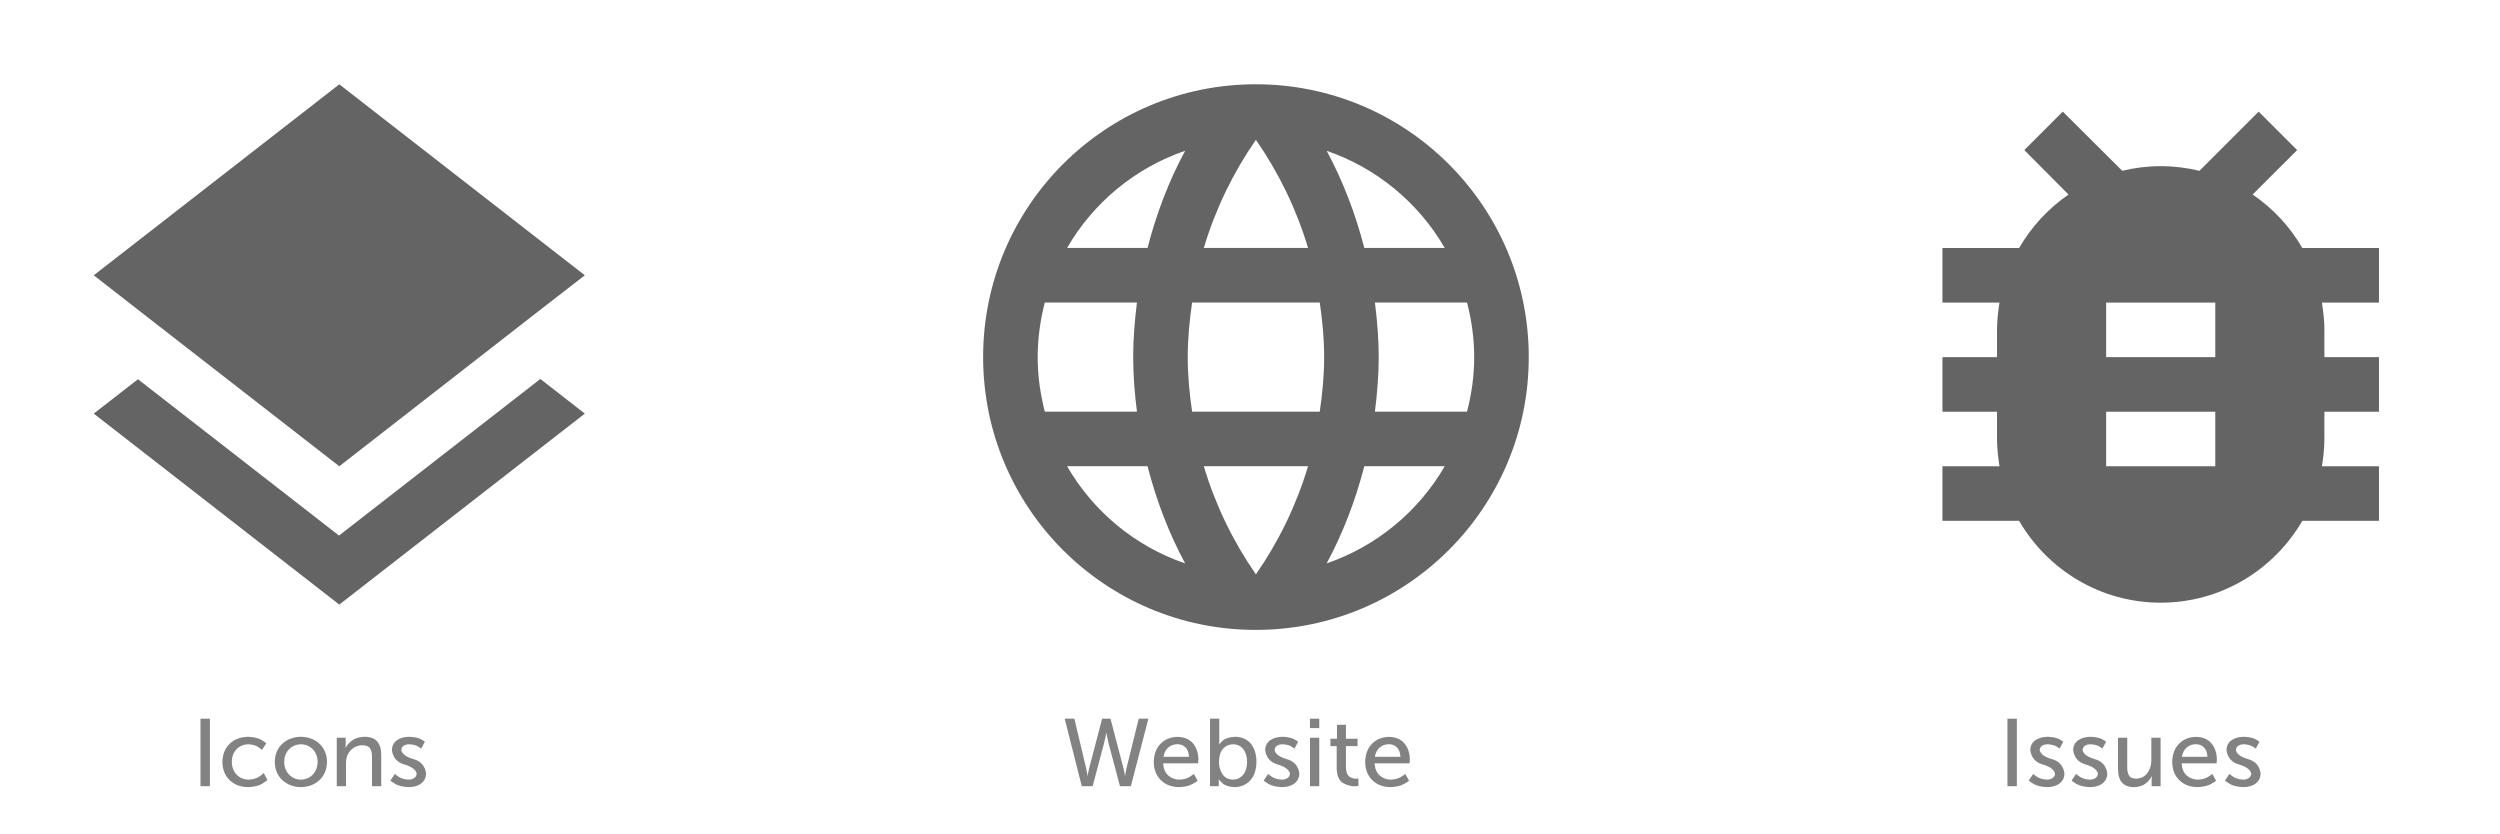
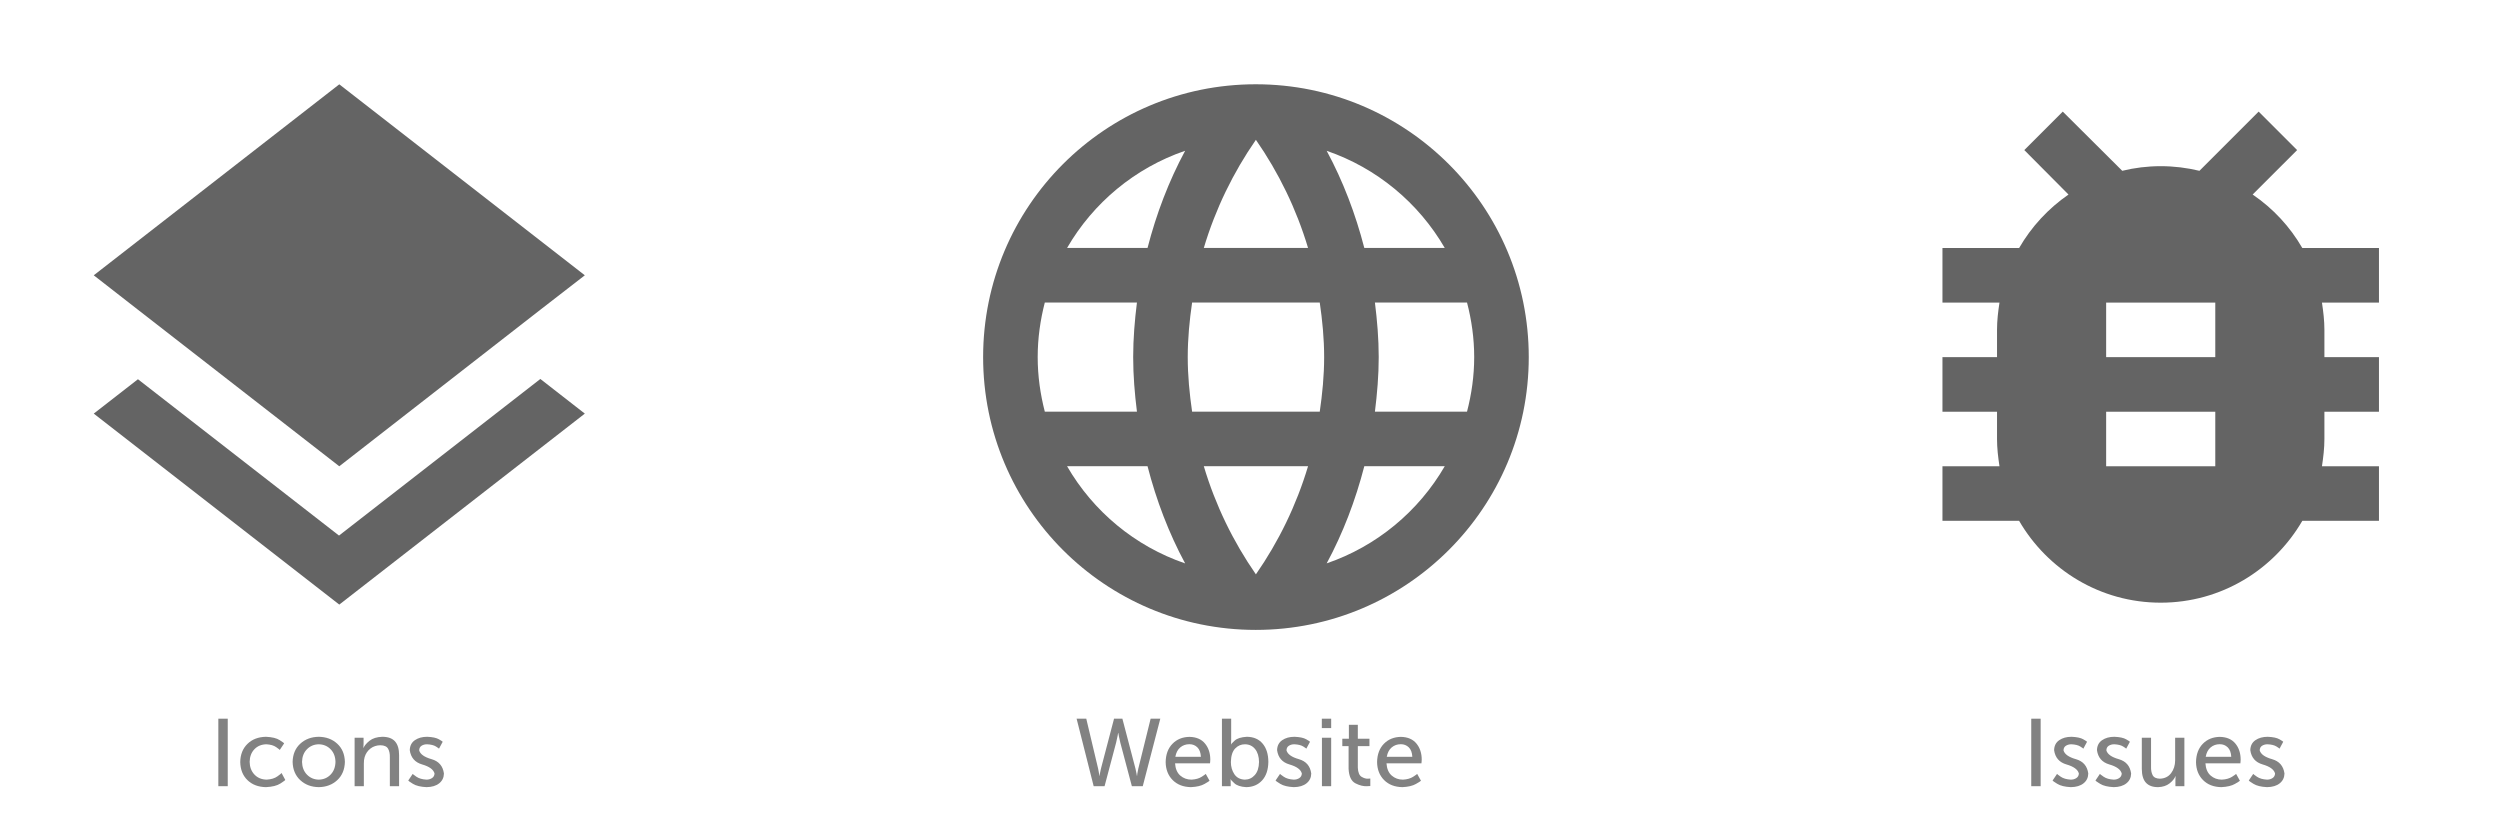
<svg xmlns="http://www.w3.org/2000/svg" version="1.1" baseProfile="full" width="420" height="140" viewBox="0 0 420.00 140.00" enable-background="new 0 0 420.00 140.00" xml:space="preserve">
  <g>
-     <rect x="33.681" y="120.74" fill="#646464" fill-opacity="0.804" stroke-width="0.2" stroke-linejoin="round" width="1.58" height="11.34" />
-     <path fill="#646464" fill-opacity="0.804" stroke-width="0.2" stroke-linejoin="round" d="M 37.361,128.01C 37.382,129.277 37.786,130.294 38.573,131.06C 39.359,131.826 40.4,132.22 41.693,132.24C 42.752,132.189 43.554,131.987 44.101,131.633C 44.648,131.278 44.923,131.076 44.925,131.025L 44.301,129.864C 44.291,129.911 44.063,130.097 43.617,130.422C 43.171,130.748 42.567,130.934 41.805,130.98C 40.951,130.961 40.263,130.675 39.743,130.121C 39.223,129.566 38.955,128.857 38.941,127.994C 38.956,127.124 39.222,126.418 39.737,125.877C 40.252,125.335 40.926,125.056 41.757,125.04C 42.452,125.08 42.998,125.238 43.393,125.516C 43.788,125.793 43.99,125.952 43.997,125.992L 44.733,124.89C 44.734,124.844 44.481,124.659 43.975,124.335C 43.469,124.011 42.709,123.826 41.693,123.78C 40.4,123.802 39.359,124.2 38.573,124.972C 37.786,125.744 37.382,126.757 37.361,128.01 Z " />
-     <path fill="#646464" fill-opacity="0.804" stroke-width="0.2" stroke-linejoin="round" d="M 46.161,127.994C 46.191,129.276 46.618,130.3 47.441,131.064C 48.265,131.829 49.301,132.221 50.551,132.24C 51.801,132.221 52.837,131.829 53.66,131.064C 54.484,130.3 54.91,129.276 54.941,127.994C 54.91,126.72 54.484,125.704 53.66,124.945C 52.837,124.187 51.801,123.799 50.551,123.78C 49.301,123.799 48.265,124.187 47.441,124.945C 46.618,125.704 46.191,126.72 46.161,127.994 Z M 47.741,127.994C 47.762,127.117 48.039,126.409 48.571,125.871C 49.102,125.332 49.763,125.055 50.551,125.04C 51.346,125.055 52.008,125.332 52.537,125.871C 53.066,126.409 53.341,127.117 53.361,127.994C 53.341,128.879 53.066,129.594 52.537,130.139C 52.008,130.684 51.346,130.964 50.551,130.98C 49.763,130.964 49.102,130.684 48.571,130.139C 48.039,129.594 47.762,128.879 47.741,127.994 Z " />
-     <path fill="#646464" fill-opacity="0.804" stroke-width="0.2" stroke-linejoin="round" d="M 56.575,132.08L 58.127,132.08L 58.127,128.279C 58.121,127.875 58.166,127.512 58.259,127.189C 58.442,126.593 58.767,126.116 59.236,125.755C 59.704,125.395 60.261,125.21 60.907,125.2C 61.559,125.214 61.991,125.411 62.203,125.791C 62.415,126.172 62.512,126.654 62.495,127.237L 62.495,132.08L 64.047,132.08L 64.047,126.884C 64.051,125.85 63.823,125.075 63.364,124.557C 62.904,124.039 62.19,123.78 61.221,123.78C 60.314,123.813 59.604,124.034 59.091,124.442C 58.578,124.851 58.24,125.248 58.079,125.633L 58.047,125.633C 58.058,125.503 58.068,125.278 58.079,124.958L 58.079,123.94L 56.575,123.94L 56.575,132.08 Z " />
-     <path fill="#646464" fill-opacity="0.804" stroke-width="0.2" stroke-linejoin="round" d="M 65.585,131.13C 65.589,131.176 65.852,131.361 66.376,131.685C 66.899,132.009 67.659,132.194 68.655,132.24C 69.554,132.229 70.264,132.015 70.784,131.599C 71.305,131.183 71.57,130.632 71.581,129.946C 71.407,128.686 70.714,127.884 69.501,127.54C 68.287,127.197 67.594,126.702 67.421,126.057C 67.434,125.699 67.572,125.439 67.834,125.278C 68.095,125.117 68.401,125.037 68.751,125.04C 69.395,125.071 69.889,125.194 70.232,125.409C 70.575,125.625 70.748,125.748 70.751,125.778L 71.373,124.62C 71.376,124.585 71.163,124.445 70.736,124.2C 70.309,123.955 69.653,123.815 68.767,123.78C 67.937,123.782 67.248,123.973 66.697,124.353C 66.147,124.733 65.862,125.29 65.841,126.025C 66.014,127.277 66.707,128.078 67.921,128.428C 69.134,128.779 69.828,129.284 70.001,129.946C 69.987,130.284 69.847,130.54 69.58,130.715C 69.314,130.891 69.005,130.979 68.655,130.98C 67.942,130.94 67.379,130.778 66.967,130.496C 66.555,130.214 66.344,130.052 66.336,130.012L 65.585,131.13 Z " />
+     <rect x="36.681" y="120.74" fill="#646464" fill-opacity="0.804" stroke-width="0.2" stroke-linejoin="round" width="1.58" height="11.34" />
+     <path fill="#646464" fill-opacity="0.804" stroke-width="0.2" stroke-linejoin="round" d="M 40.361,128.01C 40.382,129.277 40.786,130.294 41.573,131.06C 42.359,131.826 43.4,132.22 44.693,132.24C 45.752,132.189 46.554,131.987 47.101,131.633C 47.648,131.278 47.923,131.076 47.925,131.025L 47.301,129.864C 47.291,129.911 47.063,130.097 46.617,130.422C 46.171,130.748 45.567,130.934 44.805,130.98C 43.951,130.961 43.263,130.675 42.743,130.121C 42.222,129.566 41.955,128.857 41.941,127.994C 41.956,127.124 42.221,126.418 42.737,125.877C 43.252,125.335 43.926,125.056 44.757,125.04C 45.452,125.08 45.998,125.238 46.393,125.516C 46.788,125.793 46.99,125.952 46.997,125.992L 47.733,124.89C 47.733,124.844 47.481,124.659 46.975,124.335C 46.469,124.011 45.709,123.826 44.693,123.78C 43.4,123.802 42.359,124.2 41.573,124.972C 40.786,125.744 40.382,126.757 40.361,128.01 Z " />
+     <path fill="#646464" fill-opacity="0.804" stroke-width="0.2" stroke-linejoin="round" d="M 49.161,127.994C 49.191,129.276 49.618,130.3 50.441,131.064C 51.265,131.829 52.301,132.221 53.551,132.24C 54.801,132.221 55.837,131.829 56.66,131.064C 57.483,130.3 57.91,129.276 57.941,127.994C 57.91,126.72 57.483,125.704 56.66,124.945C 55.837,124.187 54.801,123.799 53.551,123.78C 52.301,123.799 51.265,124.187 50.441,124.945C 49.618,125.704 49.191,126.72 49.161,127.994 Z M 50.741,127.994C 50.762,127.117 51.039,126.409 51.571,125.871C 52.102,125.332 52.763,125.055 53.551,125.04C 54.346,125.055 55.008,125.332 55.537,125.871C 56.066,126.409 56.341,127.117 56.361,127.994C 56.341,128.879 56.066,129.594 55.537,130.139C 55.008,130.684 54.346,130.964 53.551,130.98C 52.763,130.964 52.102,130.684 51.571,130.139C 51.039,129.594 50.762,128.879 50.741,127.994 Z " />
+     <path fill="#646464" fill-opacity="0.804" stroke-width="0.2" stroke-linejoin="round" d="M 59.575,132.08L 61.127,132.08L 61.127,128.279C 61.121,127.875 61.166,127.512 61.259,127.189C 61.442,126.593 61.767,126.116 62.235,125.755C 62.703,125.395 63.261,125.21 63.907,125.2C 64.559,125.214 64.991,125.411 65.203,125.791C 65.415,126.172 65.512,126.654 65.495,127.237L 65.495,132.08L 67.047,132.08L 67.047,126.884C 67.051,125.85 66.823,125.075 66.364,124.557C 65.904,124.039 65.19,123.78 64.221,123.78C 63.314,123.813 62.604,124.034 62.091,124.442C 61.577,124.851 61.24,125.248 61.079,125.633L 61.047,125.633C 61.058,125.503 61.068,125.278 61.079,124.958L 61.079,123.94L 59.575,123.94L 59.575,132.08 Z " />
+     <path fill="#646464" fill-opacity="0.804" stroke-width="0.2" stroke-linejoin="round" d="M 68.585,131.13C 68.589,131.176 68.852,131.361 69.376,131.685C 69.899,132.009 70.659,132.194 71.655,132.24C 72.554,132.229 73.264,132.015 73.784,131.599C 74.304,131.183 74.57,130.632 74.581,129.946C 74.407,128.686 73.714,127.884 72.501,127.54C 71.287,127.197 70.594,126.702 70.421,126.057C 70.434,125.699 70.572,125.439 70.834,125.278C 71.095,125.117 71.401,125.037 71.751,125.04C 72.395,125.071 72.889,125.194 73.232,125.409C 73.575,125.625 73.748,125.748 73.751,125.778L 74.373,124.62C 74.376,124.585 74.163,124.445 73.736,124.2C 73.309,123.955 72.653,123.815 71.767,123.78C 70.937,123.782 70.248,123.973 69.697,124.353C 69.147,124.733 68.862,125.29 68.841,126.025C 69.014,127.277 69.707,128.078 70.921,128.428C 72.134,128.779 72.828,129.284 73.001,129.946C 72.987,130.284 72.847,130.54 72.58,130.715C 72.314,130.891 72.005,130.979 71.655,130.98C 70.942,130.94 70.379,130.778 69.967,130.496C 69.555,130.214 69.344,130.052 69.336,130.012L 68.585,131.13 Z " />
  </g>
  <g>
-     <path fill="#646464" fill-opacity="0.804" stroke-width="0.2" stroke-linejoin="round" d="M 185.159,120.74L 182.962,129.126C 182.883,129.453 182.823,129.734 182.783,129.97C 182.743,130.205 182.723,130.329 182.723,130.34L 182.691,130.34C 182.692,130.328 182.675,130.202 182.642,129.964C 182.608,129.725 182.556,129.446 182.484,129.126L 180.494,120.74L 178.87,120.74L 181.736,132.08L 183.567,132.08L 185.51,124.755C 185.607,124.369 185.687,124.008 185.749,123.672C 185.81,123.337 185.842,123.158 185.844,123.136L 185.876,123.136C 185.878,123.158 185.91,123.337 185.972,123.672C 186.033,124.008 186.113,124.369 186.21,124.755L 188.153,132.08L 189.984,132.08L 192.93,120.74L 191.306,120.74L 189.236,129.126C 189.157,129.446 189.103,129.725 189.073,129.964C 189.042,130.202 189.027,130.328 189.029,130.34L 188.997,130.34C 188.997,130.329 188.977,130.205 188.937,129.97C 188.897,129.734 188.838,129.453 188.758,129.126L 186.561,120.74L 185.159,120.74 Z " />
-     <path fill="#646464" fill-opacity="0.804" stroke-width="0.2" stroke-linejoin="round" d="M 193.83,128.029C 193.849,129.273 194.242,130.28 195.007,131.05C 195.773,131.821 196.798,132.217 198.081,132.24C 199.053,132.195 199.814,132.015 200.363,131.7C 200.913,131.385 201.192,131.205 201.202,131.16L 200.564,130.012C 200.551,130.052 200.326,130.214 199.889,130.496C 199.452,130.778 198.881,130.94 198.176,130.98C 197.44,130.98 196.81,130.751 196.286,130.293C 195.763,129.835 195.471,129.151 195.41,128.24L 201.282,128.24C 201.284,128.226 201.292,128.145 201.306,127.997C 201.32,127.849 201.328,127.719 201.33,127.607C 201.327,126.527 201.03,125.628 200.439,124.911C 199.848,124.194 198.983,123.821 197.842,123.794C 196.674,123.81 195.719,124.196 194.978,124.951C 194.237,125.706 193.854,126.732 193.83,128.029 Z M 195.458,127.14C 195.58,126.457 195.852,125.935 196.276,125.573C 196.7,125.211 197.212,125.029 197.811,125.026C 198.341,125.025 198.787,125.199 199.15,125.548C 199.513,125.898 199.713,126.428 199.75,127.14L 195.458,127.14 Z " />
-     <path fill="#646464" fill-opacity="0.804" stroke-width="0.2" stroke-linejoin="round" d="M 203.284,132.08L 204.756,132.08L 204.756,131.496C 204.755,131.326 204.749,131.187 204.74,131.08C 204.731,130.973 204.725,130.918 204.724,130.914L 204.756,130.914C 204.749,130.97 204.951,131.191 205.363,131.577C 205.774,131.964 206.439,132.185 207.356,132.24C 208.463,132.228 209.357,131.851 210.036,131.107C 210.715,130.364 211.065,129.326 211.084,127.994C 211.073,126.691 210.751,125.667 210.118,124.921C 209.486,124.175 208.608,123.795 207.487,123.78C 206.524,123.833 205.839,124.046 205.431,124.418C 205.023,124.791 204.825,125.003 204.836,125.056L 204.804,125.056C 204.805,125.053 204.811,124.993 204.82,124.876C 204.829,124.759 204.835,124.606 204.836,124.417L 204.836,120.74L 203.284,120.74L 203.284,132.08 Z M 204.788,128.026C 204.81,126.976 205.052,126.214 205.516,125.739C 205.979,125.265 206.532,125.032 207.176,125.04C 207.875,125.051 208.436,125.32 208.861,125.848C 209.286,126.376 209.504,127.097 209.516,128.01C 209.498,128.959 209.264,129.69 208.812,130.203C 208.361,130.715 207.799,130.974 207.127,130.98C 206.342,130.949 205.756,130.642 205.368,130.057C 204.981,129.472 204.787,128.796 204.788,128.026 Z " />
-     <path fill="#646464" fill-opacity="0.804" stroke-width="0.2" stroke-linejoin="round" d="M 212.294,131.13C 212.298,131.176 212.562,131.361 213.085,131.685C 213.608,132.009 214.368,132.194 215.364,132.24C 216.263,132.229 216.973,132.015 217.493,131.599C 218.014,131.183 218.279,130.632 218.29,129.946C 218.117,128.686 217.423,127.884 216.21,127.54C 214.997,127.197 214.303,126.702 214.13,126.057C 214.143,125.699 214.281,125.439 214.543,125.278C 214.804,125.117 215.11,125.037 215.46,125.04C 216.104,125.071 216.598,125.194 216.941,125.409C 217.284,125.625 217.457,125.748 217.46,125.778L 218.082,124.62C 218.085,124.585 217.873,124.445 217.445,124.2C 217.018,123.955 216.362,123.815 215.476,123.78C 214.647,123.782 213.957,123.973 213.406,124.353C 212.856,124.733 212.571,125.29 212.55,126.025C 212.723,127.277 213.417,128.078 214.63,128.428C 215.843,128.779 216.537,129.284 216.71,129.946C 216.696,130.284 216.556,130.54 216.289,130.715C 216.023,130.891 215.714,130.979 215.364,130.98C 214.651,130.94 214.088,130.778 213.676,130.496C 213.264,130.214 213.053,130.052 213.045,130.012L 212.294,131.13 Z " />
-     <path fill="#646464" fill-opacity="0.804" stroke-width="0.2" stroke-linejoin="round" d="M 220.068,122.32L 221.636,122.32L 221.636,120.74L 220.068,120.74L 220.068,122.32 Z M 220.084,132.08L 221.636,132.08L 221.636,123.94L 220.084,123.94L 220.084,132.08 Z " />
-     <path fill="#646464" fill-opacity="0.804" stroke-width="0.2" stroke-linejoin="round" d="M 224.564,129.159C 224.628,130.431 225.016,131.246 225.726,131.605C 226.436,131.964 227.084,132.123 227.668,132.08C 228.009,132.07 228.191,132.06 228.212,132.051L 228.212,130.788C 228.201,130.799 228.079,130.809 227.844,130.82C 227.513,130.845 227.151,130.742 226.758,130.512C 226.365,130.281 226.151,129.771 226.116,128.982L 226.116,125.354L 228.068,125.354L 228.068,124.106L 226.116,124.106L 226.116,121.77L 224.612,121.77L 224.612,124.106L 223.508,124.106L 223.508,125.354L 224.564,125.354L 224.564,129.159 Z " />
-     <path fill="#646464" fill-opacity="0.804" stroke-width="0.2" stroke-linejoin="round" d="M 229.35,128.029C 229.369,129.273 229.762,130.28 230.527,131.05C 231.293,131.821 232.318,132.217 233.601,132.24C 234.573,132.195 235.334,132.015 235.883,131.7C 236.433,131.385 236.712,131.205 236.722,131.16L 236.084,130.012C 236.071,130.052 235.846,130.214 235.409,130.496C 234.972,130.778 234.401,130.94 233.696,130.98C 232.96,130.98 232.33,130.751 231.806,130.293C 231.283,129.835 230.991,129.151 230.93,128.24L 236.802,128.24C 236.804,128.226 236.812,128.145 236.826,127.997C 236.84,127.849 236.848,127.719 236.85,127.607C 236.847,126.527 236.55,125.628 235.959,124.911C 235.368,124.194 234.503,123.821 233.362,123.794C 232.194,123.81 231.239,124.196 230.498,124.951C 229.757,125.706 229.374,126.732 229.35,128.029 Z M 230.978,127.14C 231.1,126.457 231.372,125.935 231.796,125.573C 232.22,125.211 232.732,125.029 233.331,125.026C 233.861,125.025 234.307,125.199 234.67,125.548C 235.033,125.898 235.233,126.428 235.27,127.14L 230.978,127.14 Z " />
+     <path fill="#646464" fill-opacity="0.804" stroke-width="0.2" stroke-linejoin="round" d="M 187.159,120.74L 184.962,129.126C 184.882,129.453 184.823,129.734 184.783,129.97C 184.743,130.205 184.723,130.329 184.723,130.34L 184.691,130.34C 184.692,130.328 184.675,130.202 184.642,129.964C 184.608,129.725 184.556,129.446 184.484,129.126L 182.494,120.74L 180.87,120.74L 183.736,132.08L 185.567,132.08L 187.51,124.755C 187.607,124.369 187.687,124.008 187.749,123.672C 187.81,123.337 187.842,123.158 187.844,123.136L 187.876,123.136C 187.878,123.158 187.91,123.337 187.971,123.672C 188.033,124.008 188.113,124.369 188.21,124.755L 190.153,132.08L 191.984,132.08L 194.93,120.74L 193.306,120.74L 191.236,129.126C 191.157,129.446 191.103,129.725 191.072,129.964C 191.042,130.202 191.027,130.328 191.029,130.34L 190.997,130.34C 190.997,130.329 190.977,130.205 190.937,129.97C 190.897,129.734 190.838,129.453 190.758,129.126L 188.561,120.74L 187.159,120.74 Z " />
+     <path fill="#646464" fill-opacity="0.804" stroke-width="0.2" stroke-linejoin="round" d="M 195.83,128.029C 195.849,129.273 196.242,130.28 197.007,131.05C 197.773,131.821 198.798,132.217 200.081,132.24C 201.053,132.195 201.814,132.015 202.363,131.7C 202.913,131.385 203.192,131.205 203.202,131.16L 202.564,130.012C 202.551,130.052 202.326,130.214 201.889,130.496C 201.452,130.778 200.881,130.94 200.176,130.98C 199.44,130.98 198.81,130.751 198.286,130.293C 197.763,129.835 197.471,129.151 197.41,128.24L 203.282,128.24C 203.284,128.226 203.292,128.145 203.306,127.997C 203.32,127.849 203.328,127.719 203.33,127.607C 203.327,126.527 203.03,125.628 202.439,124.911C 201.848,124.194 200.983,123.821 199.842,123.794C 198.674,123.81 197.719,124.196 196.978,124.951C 196.237,125.706 195.854,126.732 195.83,128.029 Z M 197.458,127.14C 197.58,126.457 197.852,125.935 198.276,125.573C 198.7,125.211 199.212,125.029 199.811,125.026C 200.341,125.025 200.787,125.199 201.15,125.548C 201.513,125.898 201.713,126.428 201.75,127.14L 197.458,127.14 Z " />
+     <path fill="#646464" fill-opacity="0.804" stroke-width="0.2" stroke-linejoin="round" d="M 205.284,132.08L 206.756,132.08L 206.756,131.496C 206.755,131.326 206.749,131.187 206.74,131.08C 206.731,130.973 206.725,130.918 206.724,130.914L 206.756,130.914C 206.749,130.97 206.951,131.191 207.363,131.577C 207.774,131.964 208.439,132.185 209.356,132.24C 210.463,132.228 211.357,131.851 212.036,131.107C 212.715,130.364 213.065,129.326 213.084,127.994C 213.073,126.691 212.751,125.667 212.118,124.921C 211.486,124.175 210.608,123.795 209.487,123.78C 208.524,123.833 207.839,124.046 207.431,124.418C 207.023,124.791 206.825,125.003 206.836,125.056L 206.804,125.056C 206.805,125.053 206.811,124.993 206.82,124.876C 206.829,124.759 206.835,124.606 206.836,124.417L 206.836,120.74L 205.284,120.74L 205.284,132.08 Z M 206.788,128.026C 206.81,126.976 207.052,126.214 207.516,125.739C 207.979,125.265 208.532,125.032 209.176,125.04C 209.875,125.051 210.436,125.32 210.861,125.848C 211.286,126.376 211.504,127.097 211.516,128.01C 211.498,128.959 211.264,129.69 210.812,130.203C 210.361,130.715 209.799,130.974 209.127,130.98C 208.342,130.949 207.756,130.642 207.368,130.057C 206.981,129.472 206.787,128.796 206.788,128.026 Z " />
+     <path fill="#646464" fill-opacity="0.804" stroke-width="0.2" stroke-linejoin="round" d="M 214.294,131.13C 214.298,131.176 214.561,131.361 215.085,131.685C 215.608,132.009 216.368,132.194 217.364,132.24C 218.263,132.229 218.973,132.015 219.493,131.599C 220.014,131.183 220.279,130.632 220.29,129.946C 220.117,128.686 219.423,127.884 218.21,127.54C 216.997,127.197 216.303,126.702 216.13,126.057C 216.143,125.699 216.281,125.439 216.543,125.278C 216.804,125.117 217.11,125.037 217.46,125.04C 218.104,125.071 218.598,125.194 218.941,125.409C 219.284,125.625 219.457,125.748 219.46,125.778L 220.082,124.62C 220.085,124.585 219.873,124.445 219.445,124.2C 219.018,123.955 218.362,123.815 217.476,123.78C 216.646,123.782 215.957,123.973 215.406,124.353C 214.856,124.733 214.571,125.29 214.55,126.025C 214.723,127.277 215.417,128.078 216.63,128.428C 217.843,128.779 218.537,129.284 218.71,129.946C 218.696,130.284 218.556,130.54 218.289,130.715C 218.023,130.891 217.714,130.979 217.364,130.98C 216.651,130.94 216.088,130.778 215.676,130.496C 215.264,130.214 215.053,130.052 215.045,130.012L 214.294,131.13 Z " />
+     <path fill="#646464" fill-opacity="0.804" stroke-width="0.2" stroke-linejoin="round" d="M 222.068,122.32L 223.636,122.32L 223.636,120.74L 222.068,120.74L 222.068,122.32 Z M 222.084,132.08L 223.636,132.08L 223.636,123.94L 222.084,123.94L 222.084,132.08 Z " />
+     <path fill="#646464" fill-opacity="0.804" stroke-width="0.2" stroke-linejoin="round" d="M 226.564,129.159C 226.628,130.431 227.016,131.246 227.726,131.605C 228.436,131.964 229.084,132.123 229.668,132.08C 230.009,132.07 230.191,132.06 230.212,132.051L 230.212,130.788C 230.201,130.799 230.079,130.809 229.844,130.82C 229.513,130.845 229.151,130.742 228.758,130.512C 228.365,130.281 228.151,129.771 228.116,128.982L 228.116,125.354L 230.068,125.354L 230.068,124.106L 228.116,124.106L 228.116,121.77L 226.612,121.77L 226.612,124.106L 225.508,124.106L 225.508,125.354L 226.564,125.354L 226.564,129.159 Z " />
+     <path fill="#646464" fill-opacity="0.804" stroke-width="0.2" stroke-linejoin="round" d="M 231.35,128.029C 231.369,129.273 231.762,130.28 232.527,131.05C 233.293,131.821 234.318,132.217 235.601,132.24C 236.573,132.195 237.334,132.015 237.883,131.7C 238.433,131.385 238.712,131.205 238.722,131.16L 238.084,130.012C 238.071,130.052 237.846,130.214 237.409,130.496C 236.972,130.778 236.401,130.94 235.696,130.98C 234.96,130.98 234.33,130.751 233.806,130.293C 233.283,129.835 232.991,129.151 232.93,128.24L 238.802,128.24C 238.804,128.226 238.812,128.145 238.826,127.997C 238.84,127.849 238.848,127.719 238.85,127.607C 238.847,126.527 238.55,125.628 237.959,124.911C 237.368,124.194 236.503,123.821 235.362,123.794C 234.194,123.81 233.239,124.196 232.498,124.951C 231.757,125.706 231.374,126.732 231.35,128.029 Z M 232.978,127.14C 233.1,126.457 233.372,125.935 233.796,125.573C 234.22,125.211 234.732,125.029 235.331,125.026C 235.861,125.025 236.307,125.199 236.67,125.548C 237.033,125.898 237.233,126.428 237.27,127.14L 232.978,127.14 Z " />
  </g>
  <g>
-     <rect x="337.25" y="120.74" fill="#646464" fill-opacity="0.804" stroke-width="0.2" stroke-linejoin="round" width="1.58" height="11.34" />
-     <path fill="#646464" fill-opacity="0.804" stroke-width="0.2" stroke-linejoin="round" d="M 340.834,131.13C 340.838,131.176 341.102,131.361 341.625,131.685C 342.148,132.009 342.908,132.194 343.904,132.24C 344.803,132.229 345.513,132.015 346.033,131.599C 346.554,131.183 346.819,130.632 346.83,129.946C 346.657,128.686 345.963,127.884 344.75,127.54C 343.537,127.197 342.843,126.702 342.67,126.057C 342.683,125.699 342.821,125.439 343.083,125.278C 343.344,125.117 343.65,125.037 344,125.04C 344.644,125.071 345.138,125.194 345.481,125.409C 345.824,125.625 345.997,125.748 346,125.778L 346.623,124.62C 346.625,124.585 346.413,124.445 345.986,124.2C 345.558,123.955 344.902,123.815 344.016,123.78C 343.187,123.782 342.497,123.973 341.947,124.353C 341.396,124.733 341.111,125.29 341.09,126.025C 341.263,127.277 341.957,128.078 343.17,128.428C 344.383,128.779 345.077,129.284 345.25,129.946C 345.236,130.284 345.096,130.54 344.829,130.715C 344.563,130.891 344.255,130.979 343.904,130.98C 343.191,130.94 342.628,130.778 342.216,130.496C 341.804,130.214 341.593,130.052 341.585,130.012L 340.834,131.13 Z " />
-     <path fill="#646464" fill-opacity="0.804" stroke-width="0.2" stroke-linejoin="round" d="M 348.034,131.13C 348.038,131.176 348.302,131.361 348.825,131.685C 349.348,132.009 350.108,132.194 351.104,132.24C 352.003,132.229 352.713,132.015 353.233,131.599C 353.754,131.183 354.019,130.632 354.03,129.946C 353.857,128.686 353.163,127.884 351.95,127.54C 350.737,127.197 350.043,126.702 349.87,126.057C 349.883,125.699 350.021,125.439 350.283,125.278C 350.544,125.117 350.85,125.037 351.2,125.04C 351.844,125.071 352.338,125.194 352.681,125.409C 353.024,125.625 353.197,125.748 353.2,125.778L 353.823,124.62C 353.825,124.585 353.613,124.445 353.186,124.2C 352.758,123.955 352.102,123.815 351.216,123.78C 350.387,123.782 349.697,123.973 349.147,124.353C 348.596,124.733 348.311,125.29 348.29,126.025C 348.463,127.277 349.157,128.078 350.37,128.428C 351.583,128.779 352.277,129.284 352.45,129.946C 352.436,130.284 352.296,130.54 352.029,130.715C 351.763,130.891 351.455,130.979 351.104,130.98C 350.391,130.94 349.828,130.778 349.416,130.496C 349.004,130.214 348.793,130.052 348.785,130.012L 348.034,131.13 Z " />
-     <path fill="#646464" fill-opacity="0.804" stroke-width="0.2" stroke-linejoin="round" d="M 355.824,129.148C 355.826,130.216 356.058,130.999 356.521,131.499C 356.983,131.998 357.664,132.245 358.564,132.24C 359.342,132.213 359.979,132.006 360.475,131.62C 360.971,131.233 361.304,130.827 361.472,130.402L 361.504,130.402C 361.503,130.408 361.497,130.467 361.488,130.577C 361.479,130.688 361.473,130.83 361.472,131.002L 361.472,132.08L 362.976,132.08L 362.976,123.94L 361.424,123.94L 361.424,127.753C 361.418,128.583 361.192,129.294 360.746,129.888C 360.301,130.482 359.672,130.792 358.861,130.82C 358.245,130.806 357.839,130.609 357.644,130.229C 357.448,129.85 357.359,129.371 357.376,128.795L 357.376,123.94L 355.824,123.94L 355.824,129.148 Z " />
-     <path fill="#646464" fill-opacity="0.804" stroke-width="0.2" stroke-linejoin="round" d="M 364.93,128.029C 364.949,129.273 365.342,130.28 366.108,131.05C 366.874,131.821 367.898,132.217 369.181,132.24C 370.153,132.195 370.914,132.015 371.463,131.7C 372.013,131.385 372.293,131.205 372.302,131.16L 371.664,130.012C 371.651,130.052 371.426,130.214 370.989,130.496C 370.552,130.778 369.981,130.94 369.276,130.98C 368.54,130.98 367.91,130.751 367.386,130.293C 366.863,129.835 366.571,129.151 366.51,128.24L 372.382,128.24C 372.384,128.226 372.392,128.145 372.406,127.997C 372.42,127.849 372.428,127.719 372.43,127.607C 372.427,126.527 372.13,125.628 371.539,124.911C 370.949,124.194 370.083,123.821 368.943,123.794C 367.774,123.81 366.819,124.196 366.078,124.951C 365.337,125.706 364.954,126.732 364.93,128.029 Z M 366.558,127.14C 366.68,126.457 366.953,125.935 367.377,125.573C 367.801,125.211 368.312,125.029 368.911,125.026C 369.441,125.025 369.887,125.199 370.25,125.548C 370.613,125.898 370.813,126.428 370.85,127.14L 366.558,127.14 Z " />
-     <path fill="#646464" fill-opacity="0.804" stroke-width="0.2" stroke-linejoin="round" d="M 373.794,131.13C 373.798,131.176 374.062,131.361 374.585,131.685C 375.108,132.009 375.868,132.194 376.864,132.24C 377.763,132.229 378.473,132.015 378.993,131.599C 379.514,131.183 379.779,130.632 379.79,129.946C 379.617,128.686 378.923,127.884 377.71,127.54C 376.497,127.197 375.803,126.702 375.63,126.057C 375.643,125.699 375.781,125.439 376.043,125.278C 376.304,125.117 376.61,125.037 376.96,125.04C 377.604,125.071 378.098,125.194 378.441,125.409C 378.784,125.625 378.957,125.748 378.96,125.778L 379.583,124.62C 379.585,124.585 379.373,124.445 378.946,124.2C 378.518,123.955 377.862,123.815 376.976,123.78C 376.147,123.782 375.457,123.973 374.907,124.353C 374.356,124.733 374.071,125.29 374.05,126.025C 374.223,127.277 374.917,128.078 376.13,128.428C 377.343,128.779 378.037,129.284 378.21,129.946C 378.196,130.284 378.056,130.54 377.789,130.715C 377.523,130.891 377.215,130.979 376.864,130.98C 376.151,130.94 375.588,130.778 375.176,130.496C 374.764,130.214 374.553,130.052 374.545,130.012L 373.794,131.13 Z " />
+     <rect x="341.25" y="120.74" fill="#646464" fill-opacity="0.804" stroke-width="0.2" stroke-linejoin="round" width="1.58" height="11.34" />
+     <path fill="#646464" fill-opacity="0.804" stroke-width="0.2" stroke-linejoin="round" d="M 344.834,131.13C 344.838,131.176 345.102,131.361 345.625,131.685C 346.148,132.009 346.908,132.194 347.904,132.24C 348.803,132.229 349.513,132.015 350.033,131.599C 350.554,131.183 350.819,130.632 350.83,129.946C 350.657,128.686 349.963,127.884 348.75,127.54C 347.537,127.197 346.843,126.702 346.67,126.057C 346.683,125.699 346.821,125.439 347.083,125.278C 347.344,125.117 347.65,125.037 348,125.04C 348.644,125.071 349.138,125.194 349.481,125.409C 349.824,125.625 349.997,125.748 350,125.778L 350.623,124.62C 350.625,124.585 350.413,124.445 349.986,124.2C 349.558,123.955 348.902,123.815 348.016,123.78C 347.187,123.782 346.497,123.973 345.947,124.353C 345.396,124.733 345.111,125.29 345.09,126.025C 345.263,127.277 345.957,128.078 347.17,128.428C 348.383,128.779 349.077,129.284 349.25,129.946C 349.236,130.284 349.096,130.54 348.829,130.715C 348.563,130.891 348.255,130.979 347.904,130.98C 347.191,130.94 346.628,130.778 346.216,130.496C 345.804,130.214 345.593,130.052 345.585,130.012L 344.834,131.13 Z " />
+     <path fill="#646464" fill-opacity="0.804" stroke-width="0.2" stroke-linejoin="round" d="M 352.034,131.13C 352.038,131.176 352.302,131.361 352.825,131.685C 353.348,132.009 354.108,132.194 355.104,132.24C 356.003,132.229 356.713,132.015 357.233,131.599C 357.754,131.183 358.019,130.632 358.03,129.946C 357.857,128.686 357.163,127.884 355.95,127.54C 354.737,127.197 354.043,126.702 353.87,126.057C 353.883,125.699 354.021,125.439 354.283,125.278C 354.544,125.117 354.85,125.037 355.2,125.04C 355.844,125.071 356.338,125.194 356.681,125.409C 357.024,125.625 357.197,125.748 357.2,125.778L 357.823,124.62C 357.825,124.585 357.613,124.445 357.186,124.2C 356.758,123.955 356.102,123.815 355.216,123.78C 354.387,123.782 353.697,123.973 353.147,124.353C 352.596,124.733 352.311,125.29 352.29,126.025C 352.463,127.277 353.157,128.078 354.37,128.428C 355.583,128.779 356.277,129.284 356.45,129.946C 356.436,130.284 356.296,130.54 356.029,130.715C 355.763,130.891 355.455,130.979 355.104,130.98C 354.391,130.94 353.828,130.778 353.416,130.496C 353.004,130.214 352.793,130.052 352.785,130.012L 352.034,131.13 Z " />
+     <path fill="#646464" fill-opacity="0.804" stroke-width="0.2" stroke-linejoin="round" d="M 359.824,129.148C 359.826,130.216 360.058,130.999 360.521,131.499C 360.983,131.998 361.664,132.245 362.564,132.24C 363.342,132.213 363.979,132.006 364.475,131.62C 364.971,131.233 365.304,130.827 365.472,130.402L 365.504,130.402C 365.503,130.408 365.497,130.467 365.488,130.577C 365.479,130.688 365.473,130.83 365.472,131.002L 365.472,132.08L 366.976,132.08L 366.976,123.94L 365.424,123.94L 365.424,127.753C 365.418,128.583 365.192,129.294 364.746,129.888C 364.301,130.482 363.672,130.792 362.861,130.82C 362.245,130.806 361.839,130.609 361.644,130.229C 361.448,129.85 361.359,129.371 361.376,128.795L 361.376,123.94L 359.824,123.94L 359.824,129.148 Z " />
+     <path fill="#646464" fill-opacity="0.804" stroke-width="0.2" stroke-linejoin="round" d="M 368.93,128.029C 368.949,129.273 369.342,130.28 370.108,131.05C 370.874,131.821 371.898,132.217 373.181,132.24C 374.153,132.195 374.914,132.015 375.463,131.7C 376.013,131.385 376.293,131.205 376.302,131.16L 375.664,130.012C 375.651,130.052 375.426,130.214 374.989,130.496C 374.552,130.778 373.981,130.94 373.276,130.98C 372.54,130.98 371.91,130.751 371.386,130.293C 370.863,129.835 370.571,129.151 370.51,128.24L 376.382,128.24C 376.384,128.226 376.392,128.145 376.406,127.997C 376.42,127.849 376.428,127.719 376.43,127.607C 376.427,126.527 376.13,125.628 375.539,124.911C 374.949,124.194 374.083,123.821 372.943,123.794C 371.774,123.81 370.819,124.196 370.078,124.951C 369.337,125.706 368.954,126.732 368.93,128.029 Z M 370.558,127.14C 370.68,126.457 370.953,125.935 371.377,125.573C 371.801,125.211 372.312,125.029 372.911,125.026C 373.441,125.025 373.887,125.199 374.25,125.548C 374.613,125.898 374.813,126.428 374.85,127.14L 370.558,127.14 Z " />
+     <path fill="#646464" fill-opacity="0.804" stroke-width="0.2" stroke-linejoin="round" d="M 377.794,131.13C 377.798,131.176 378.062,131.361 378.585,131.685C 379.108,132.009 379.868,132.194 380.864,132.24C 381.763,132.229 382.473,132.015 382.993,131.599C 383.514,131.183 383.779,130.632 383.79,129.946C 383.617,128.686 382.923,127.884 381.71,127.54C 380.497,127.197 379.803,126.702 379.63,126.057C 379.643,125.699 379.781,125.439 380.043,125.278C 380.304,125.117 380.61,125.037 380.96,125.04C 381.604,125.071 382.098,125.194 382.441,125.409C 382.784,125.625 382.957,125.748 382.96,125.778L 383.583,124.62C 383.585,124.585 383.373,124.445 382.946,124.2C 382.518,123.955 381.862,123.815 380.976,123.78C 380.147,123.782 379.457,123.973 378.907,124.353C 378.356,124.733 378.071,125.29 378.05,126.025C 378.223,127.277 378.917,128.078 380.13,128.428C 381.343,128.779 382.037,129.284 382.21,129.946C 382.196,130.284 382.056,130.54 381.789,130.715C 381.523,130.891 381.215,130.979 380.864,130.98C 380.151,130.94 379.588,130.778 379.176,130.496C 378.764,130.214 378.553,130.052 378.545,130.012L 377.794,131.13 Z " />
  </g>
  <path fill="#646464" fill-opacity="1" stroke-width="0.2" stroke-linejoin="round" d="M 230.987,69.157C 231.362,66.146 231.624,63.103 231.624,59.991C 231.624,56.879 231.362,53.835 230.987,50.824L 246.46,50.824C 247.221,53.758 247.665,56.819 247.665,59.991C 247.665,63.163 247.221,66.224 246.46,69.157M 222.883,94.645C 225.633,89.544 227.723,84.053 229.204,78.324L 242.72,78.324C 238.325,85.905 231.303,91.753 222.883,94.645 Z M 221.719,69.157L 200.274,69.157C 199.838,66.155 199.54,63.112 199.54,59.991C 199.54,56.869 199.838,53.826 200.274,50.824L 221.719,50.824C 222.155,53.826 222.457,56.869 222.457,59.991C 222.457,63.112 222.155,66.155 221.719,69.157 Z M 210.99,96.492C 207.176,90.992 204.197,84.883 202.24,78.324L 219.753,78.324C 217.791,84.883 214.812,90.992 210.99,96.492 Z M 192.785,41.657L 179.268,41.657C 183.659,34.067 190.681,28.21 199.105,25.327C 196.355,30.428 194.265,35.919 192.785,41.657 Z M 179.268,78.324L 192.785,78.324C 194.265,84.058 196.355,89.553 199.105,94.654C 190.681,91.772 183.659,85.914 179.268,78.324 Z M 175.528,69.157C 174.772,66.224 174.332,63.163 174.332,59.991C 174.332,56.819 174.772,53.758 175.528,50.824L 191.006,50.824C 190.63,53.835 190.374,56.879 190.374,59.991C 190.374,63.103 190.63,66.146 191.006,69.157M 210.99,23.489C 214.812,28.989 217.791,35.099 219.753,41.657L 202.24,41.657C 204.197,35.099 207.176,28.989 210.99,23.489 Z M 242.72,41.657L 229.204,41.657C 227.723,35.928 225.633,30.437 222.883,25.336C 231.303,28.228 238.325,34.077 242.72,41.657 Z M 210.971,14.157C 185.644,14.157 165.165,34.677 165.165,59.991C 165.165,85.305 185.644,105.824 210.971,105.824C 236.303,105.824 256.832,85.305 256.832,59.991C 256.832,34.677 236.303,14.157 210.971,14.157 Z " />
  <path fill="#646464" fill-opacity="1" stroke-width="0.2" stroke-linejoin="round" d="M 57,78.333L 90.733,52.071L 98.25,46.25L 57,14.167L 15.75,46.25L 23.221,52.071M 56.954,89.975L 23.175,63.712L 15.75,69.487L 57,101.571L 98.25,69.487L 90.779,63.667L 56.954,89.975 Z " />
  <path fill="#646464" fill-opacity="1" stroke-width="0.2" stroke-linejoin="round" d="M 372.167,60L 353.833,60L 353.833,50.833L 372.167,50.833M 372.167,78.333L 353.833,78.333L 353.833,69.167L 372.167,69.167M 399.667,41.667L 386.788,41.667C 384.726,38.092 381.883,35.021 378.446,32.683L 385.917,25.213L 379.453,18.75L 369.508,28.695C 367.4,28.192 365.246,27.917 363,27.917C 360.754,27.917 358.6,28.192 356.538,28.695L 346.546,18.75L 340.083,25.213L 347.508,32.683C 344.117,35.021 341.275,38.092 339.212,41.667L 326.333,41.667L 326.333,50.833L 335.913,50.833C 335.683,52.346 335.5,53.858 335.5,55.417L 335.5,60L 326.333,60L 326.333,69.167L 335.5,69.167L 335.5,73.75C 335.5,75.308 335.683,76.821 335.913,78.333L 326.333,78.333L 326.333,87.5L 339.212,87.5C 343.979,95.704 352.825,101.25 363,101.25C 373.175,101.25 382.021,95.704 386.788,87.5L 399.667,87.5L 399.667,78.333L 390.088,78.333C 390.317,76.821 390.5,75.308 390.5,73.75L 390.5,69.167L 399.667,69.167L 399.667,60L 390.5,60L 390.5,55.417C 390.5,53.858 390.317,52.346 390.088,50.833L 399.667,50.833L 399.667,41.667 Z " />
</svg>
